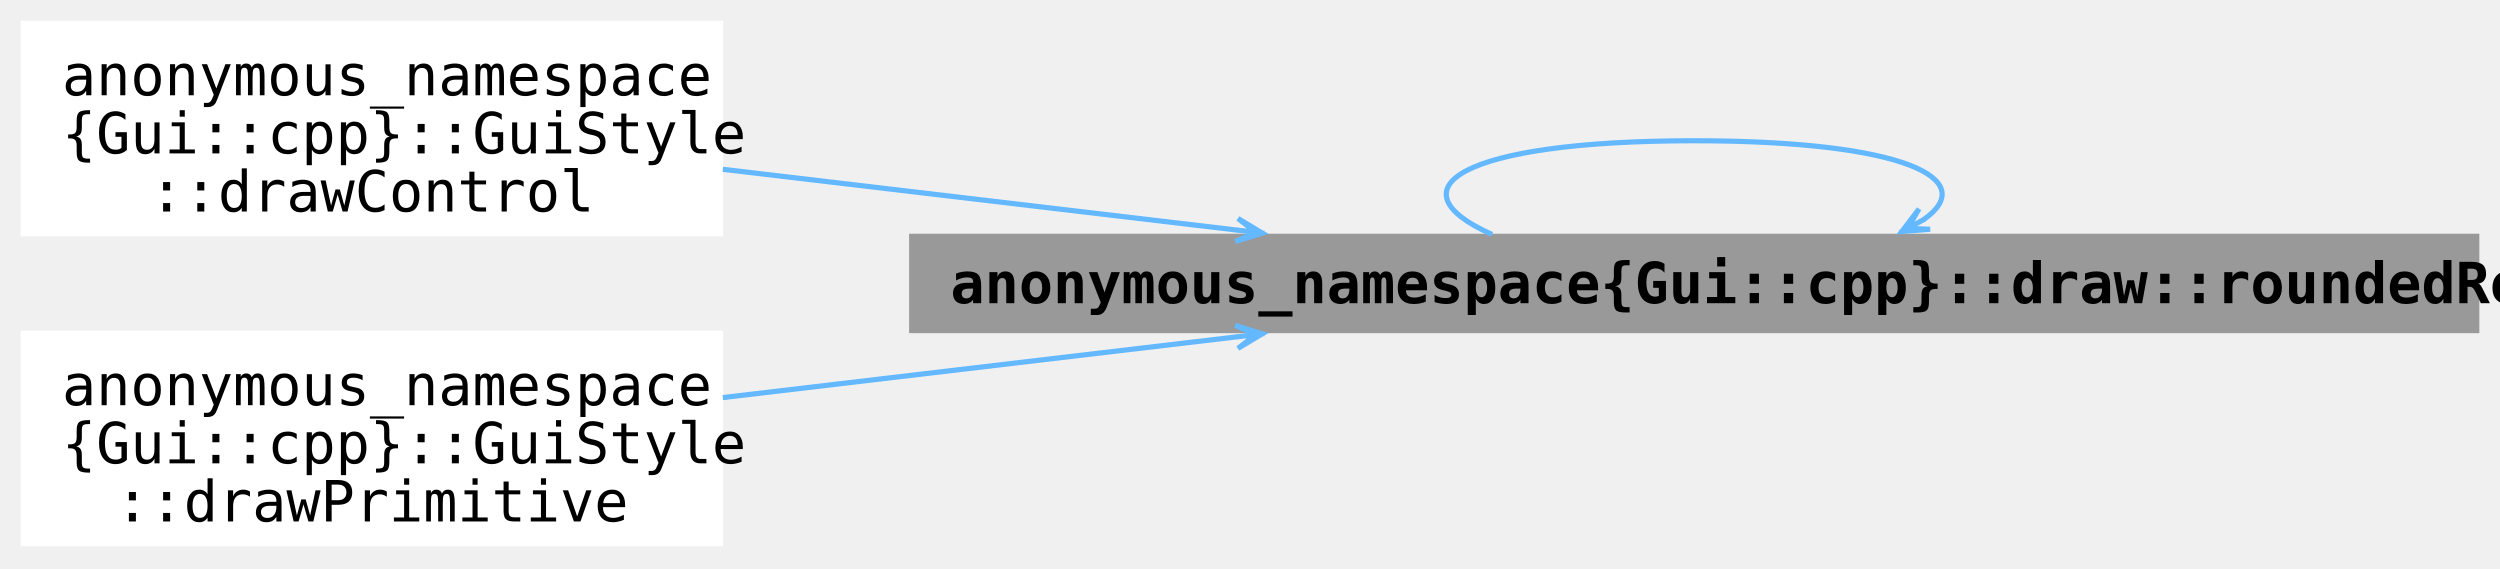
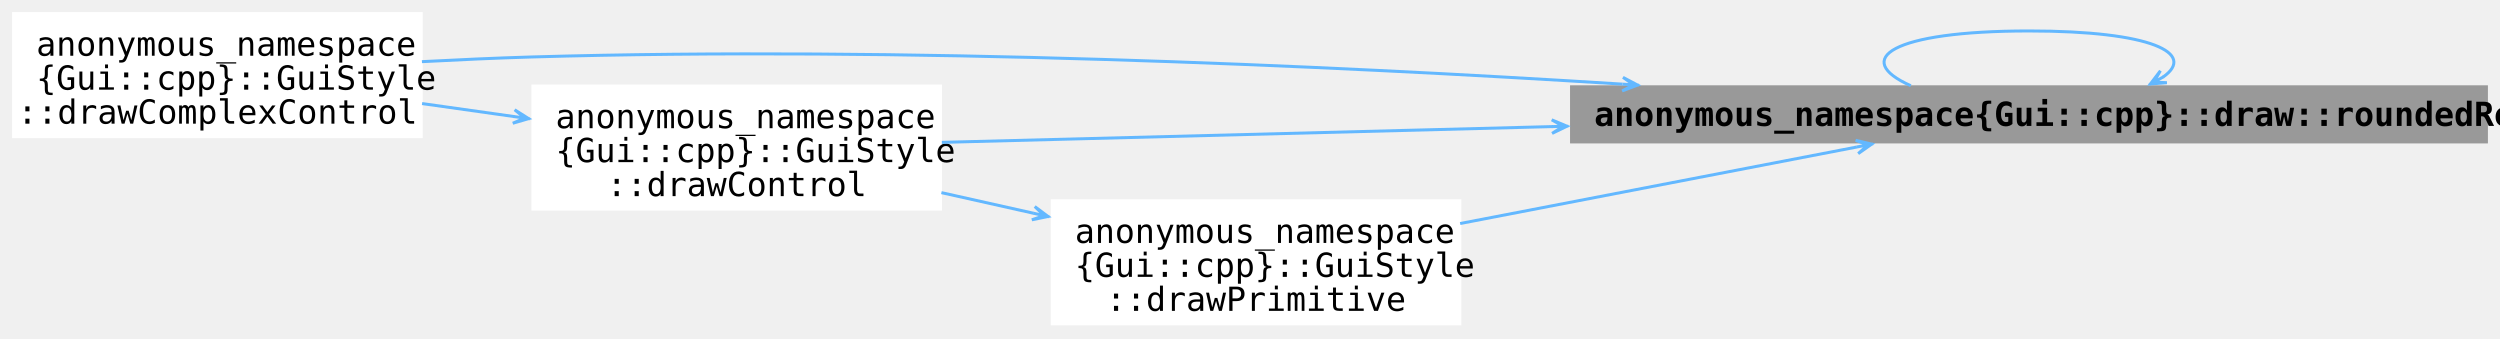
- <svg xmlns="http://www.w3.org/2000/svg" xmlns:xlink="http://www.w3.org/1999/xlink" width="484pt" height="110pt" viewBox="0.00 0.00 484.00 110.00">
-   <g id="graph0" class="graph" transform="scale(1 1) rotate(0) translate(4 105.75)">
+ <svg xmlns="http://www.w3.org/2000/svg" xmlns:xlink="http://www.w3.org/1999/xlink" width="828pt" height="112pt" viewBox="0.00 0.00 828.00 112.00">
+   <g id="graph0" class="graph" transform="scale(1 1) rotate(0) translate(4 107.75)">
    <g id="Node000001" class="node">
      <g id="a_Node000001">
        <a xlink:title="Draws a filled rounded rectangle.">
-           <polygon fill="#999999" stroke="none" points="476,-60.5 172,-60.5 172,-41.25 476,-41.25 476,-60.5" />
-           <text xml:space="preserve" text-anchor="start" x="180" y="-47.05" font-family="Consolas" font-weight="bold" font-size="11.00">anonymous_namespace{Gui::cpp}::draw::roundedRect</text>
+           <polygon fill="#999999" stroke="none" points="820,-79.5 516,-79.5 516,-60.25 820,-60.25 820,-79.5" />
+           <text xml:space="preserve" text-anchor="start" x="524" y="-66.05" font-family="Consolas" font-weight="bold" font-size="11.00">anonymous_namespace{Gui::cpp}::draw::roundedRect</text>
        </a>
      </g>
    </g>
-     <g id="edge3_Node000001_Node000001" class="edge">
-       <g id="a_edge3_Node000001_Node000001">
+     <g id="edge6_Node000001_Node000001" class="edge">
+       <g id="a_edge6_Node000001_Node000001">
        <a xlink:title=" ">
-           <path fill="none" stroke="#63b8ff" d="M368.41,-63.23C379.55,-71.04 364.75,-78.5 324,-78.5 278.25,-78.5 265.2,-69.09 284.86,-60.36" />
-           <polygon fill="#63b8ff" stroke="#63b8ff" points="364.21,-60.94 369.67,-61.36 365.33,-61.55 368.6,-63.33 368.6,-63.33 368.6,-63.33 365.33,-61.55 367.52,-65.31 364.21,-60.94" />
+           <path fill="none" stroke="#63b8ff" d="M712.41,-82.23C723.55,-90.04 708.75,-97.5 668,-97.5 622.25,-97.5 609.2,-88.09 628.86,-79.36" />
+           <polygon fill="#63b8ff" stroke="#63b8ff" points="708.21,-79.94 713.67,-80.36 709.33,-80.55 712.6,-82.33 712.6,-82.33 712.6,-82.33 709.33,-80.55 711.52,-84.31 708.21,-79.94" />
        </a>
      </g>
    </g>
    <g id="Node000002" class="node">
      <g id="a_Node000002">
-         <a xlink:href="../../d8/d63/classanonymous__namespace_02_gui_8cpp_03_1_1_gui_style.html#a96876525131abf125f8625510cafe836" target="_top" xlink:title="Draws controls using the application's styling.">
-           <polygon fill="white" stroke="none" points="136,-101.75 0,-101.75 0,-60 136,-60 136,-101.75" />
-           <text xml:space="preserve" text-anchor="start" x="8" y="-87.3" font-family="Consolas" font-size="11.00">anonymous_namespace</text>
-           <text xml:space="preserve" text-anchor="start" x="8" y="-76.05" font-family="Consolas" font-size="11.00">{Gui::cpp}::GuiStyle</text>
-           <text xml:space="preserve" text-anchor="middle" x="68" y="-64.8" font-family="Consolas" font-size="11.00">::drawControl</text>
+         <a xlink:href="../../d8/d63/classanonymous__namespace_02_gui_8cpp_03_1_1_gui_style.html#a792ab797d0f2c3d1b4bf15fda74540b0" target="_top" xlink:title="Draws custom backgrounds and controls for compound widgets.">
+           <polygon fill="white" stroke="none" points="136,-103.75 0,-103.75 0,-62 136,-62 136,-103.75" />
+           <text xml:space="preserve" text-anchor="start" x="8" y="-89.3" font-family="Consolas" font-size="11.00">anonymous_namespace</text>
+           <text xml:space="preserve" text-anchor="start" x="8" y="-78.05" font-family="Consolas" font-size="11.00">{Gui::cpp}::GuiStyle</text>
+           <text xml:space="preserve" text-anchor="middle" x="68" y="-66.8" font-family="Consolas" font-size="11.00">::drawComplexControl</text>
        </a>
      </g>
    </g>
    <g id="edge1_Node000001_Node000002" class="edge">
      <g id="a_edge1_Node000001_Node000002">
        <a xlink:title=" ">
-           <path fill="none" stroke="#63b8ff" d="M235.54,-61.2C202.92,-65.06 166.43,-69.37 135.94,-72.97" />
-           <polygon fill="#63b8ff" stroke="#63b8ff" points="240.37,-60.63 235.67,-63.45 239.1,-60.78 235.41,-61.22 235.41,-61.22 235.41,-61.22 239.1,-60.78 235.15,-58.99 240.37,-60.63" />
+           <path fill="none" stroke="#63b8ff" d="M533.39,-79.88C433.79,-86.16 294.41,-92.44 172,-88.88 160.27,-88.53 147.8,-87.97 135.74,-87.33" />
+           <polygon fill="#63b8ff" stroke="#63b8ff" points="538.38,-79.57 533.53,-82.13 537.1,-79.65 533.39,-79.88 533.39,-79.88 533.39,-79.88 537.1,-79.65 533.25,-77.64 538.38,-79.57" />
        </a>
      </g>
    </g>
    <g id="Node000003" class="node">
      <g id="a_Node000003">
-         <a xlink:href="../../d8/d63/classanonymous__namespace_02_gui_8cpp_03_1_1_gui_style.html#a81bd6a43b047e4cdb25f09dbc6eb6748" target="_top" xlink:title="Draws custom backgrounds, frames and indicators.">
-           <polygon fill="white" stroke="none" points="136,-41.75 0,-41.75 0,0 136,0 136,-41.75" />
-           <text xml:space="preserve" text-anchor="start" x="8" y="-27.3" font-family="Consolas" font-size="11.00">anonymous_namespace</text>
-           <text xml:space="preserve" text-anchor="start" x="8" y="-16.05" font-family="Consolas" font-size="11.00">{Gui::cpp}::GuiStyle</text>
-           <text xml:space="preserve" text-anchor="middle" x="68" y="-4.8" font-family="Consolas" font-size="11.00">::drawPrimitive</text>
+         <a xlink:href="../../d8/d63/classanonymous__namespace_02_gui_8cpp_03_1_1_gui_style.html#a96876525131abf125f8625510cafe836" target="_top" xlink:title="Draws controls using the application's styling.">
+           <polygon fill="white" stroke="none" points="308,-79.75 172,-79.75 172,-38 308,-38 308,-79.75" />
+           <text xml:space="preserve" text-anchor="start" x="180" y="-65.3" font-family="Consolas" font-size="11.00">anonymous_namespace</text>
+           <text xml:space="preserve" text-anchor="start" x="180" y="-54.05" font-family="Consolas" font-size="11.00">{Gui::cpp}::GuiStyle</text>
+           <text xml:space="preserve" text-anchor="middle" x="240" y="-42.8" font-family="Consolas" font-size="11.00">::drawControl</text>
        </a>
      </g>
    </g>
    <g id="edge2_Node000001_Node000003" class="edge">
      <g id="a_edge2_Node000001_Node000003">
        <a xlink:title=" ">
-           <path fill="none" stroke="#63b8ff" d="M235.54,-40.55C202.92,-36.69 166.43,-32.38 135.94,-28.78" />
-           <polygon fill="#63b8ff" stroke="#63b8ff" points="240.37,-41.12 235.15,-42.76 239.1,-40.97 235.41,-40.53 235.41,-40.53 235.41,-40.53 239.1,-40.97 235.67,-38.3 240.37,-41.12" />
+           <path fill="none" stroke="#63b8ff" d="M510.35,-65.83C440.57,-64.03 362.11,-62 307.94,-60.6" />
+           <polygon fill="#63b8ff" stroke="#63b8ff" points="514.99,-65.95 509.93,-68.07 513.71,-65.92 509.99,-65.82 509.99,-65.82 509.99,-65.82 513.71,-65.92 510.05,-63.57 514.99,-65.95" />
+         </a>
+       </g>
+     </g>
+     <g id="Node000004" class="node">
+       <g id="a_Node000004">
+         <a xlink:href="../../d8/d63/classanonymous__namespace_02_gui_8cpp_03_1_1_gui_style.html#a81bd6a43b047e4cdb25f09dbc6eb6748" target="_top" xlink:title="Draws custom backgrounds, frames and indicators.">
+           <polygon fill="white" stroke="none" points="480,-41.75 344,-41.75 344,0 480,0 480,-41.75" />
+           <text xml:space="preserve" text-anchor="start" x="352" y="-27.3" font-family="Consolas" font-size="11.00">anonymous_namespace</text>
+           <text xml:space="preserve" text-anchor="start" x="352" y="-16.05" font-family="Consolas" font-size="11.00">{Gui::cpp}::GuiStyle</text>
+           <text xml:space="preserve" text-anchor="middle" x="412" y="-4.8" font-family="Consolas" font-size="11.00">::drawPrimitive</text>
+         </a>
+       </g>
+     </g>
+     <g id="edge4_Node000001_Node000004" class="edge">
+       <g id="a_edge4_Node000001_Node000004">
+         <a xlink:title=" ">
+           <path fill="none" stroke="#63b8ff" d="M611.02,-59.07C572.25,-51.6 520.48,-41.61 479.6,-33.72" />
+           <polygon fill="#63b8ff" stroke="#63b8ff" points="615.92,-60.02 610.59,-61.28 614.67,-59.78 611.01,-59.07 611.01,-59.07 611.01,-59.07 614.67,-59.78 611.44,-56.87 615.92,-60.02" />
+         </a>
+       </g>
+     </g>
+     <g id="edge3_Node000003_Node000002" class="edge">
+       <g id="a_edge3_Node000003_Node000002">
+         <a xlink:title=" ">
+           <path fill="none" stroke="#63b8ff" d="M166.36,-69.13C156.21,-70.56 145.82,-72.03 135.79,-73.45" />
+           <polygon fill="#63b8ff" stroke="#63b8ff" points="171.09,-68.46 166.46,-71.39 169.82,-68.64 166.14,-69.16 166.14,-69.16 166.14,-69.16 169.82,-68.64 165.83,-66.93 171.09,-68.46" />
+         </a>
+       </g>
+     </g>
+     <g id="edge5_Node000004_Node000003" class="edge">
+       <g id="a_edge5_Node000004_Node000003">
+         <a xlink:title=" ">
+           <path fill="none" stroke="#63b8ff" d="M338.36,-37.11C328.21,-39.38 317.82,-41.7 307.79,-43.95" />
+           <polygon fill="#63b8ff" stroke="#63b8ff" points="343.11,-36.05 338.72,-39.34 341.86,-36.33 338.23,-37.14 338.23,-37.14 338.23,-37.14 341.86,-36.33 337.74,-34.95 343.11,-36.05" />
        </a>
      </g>
    </g>
  </g>
</svg>
